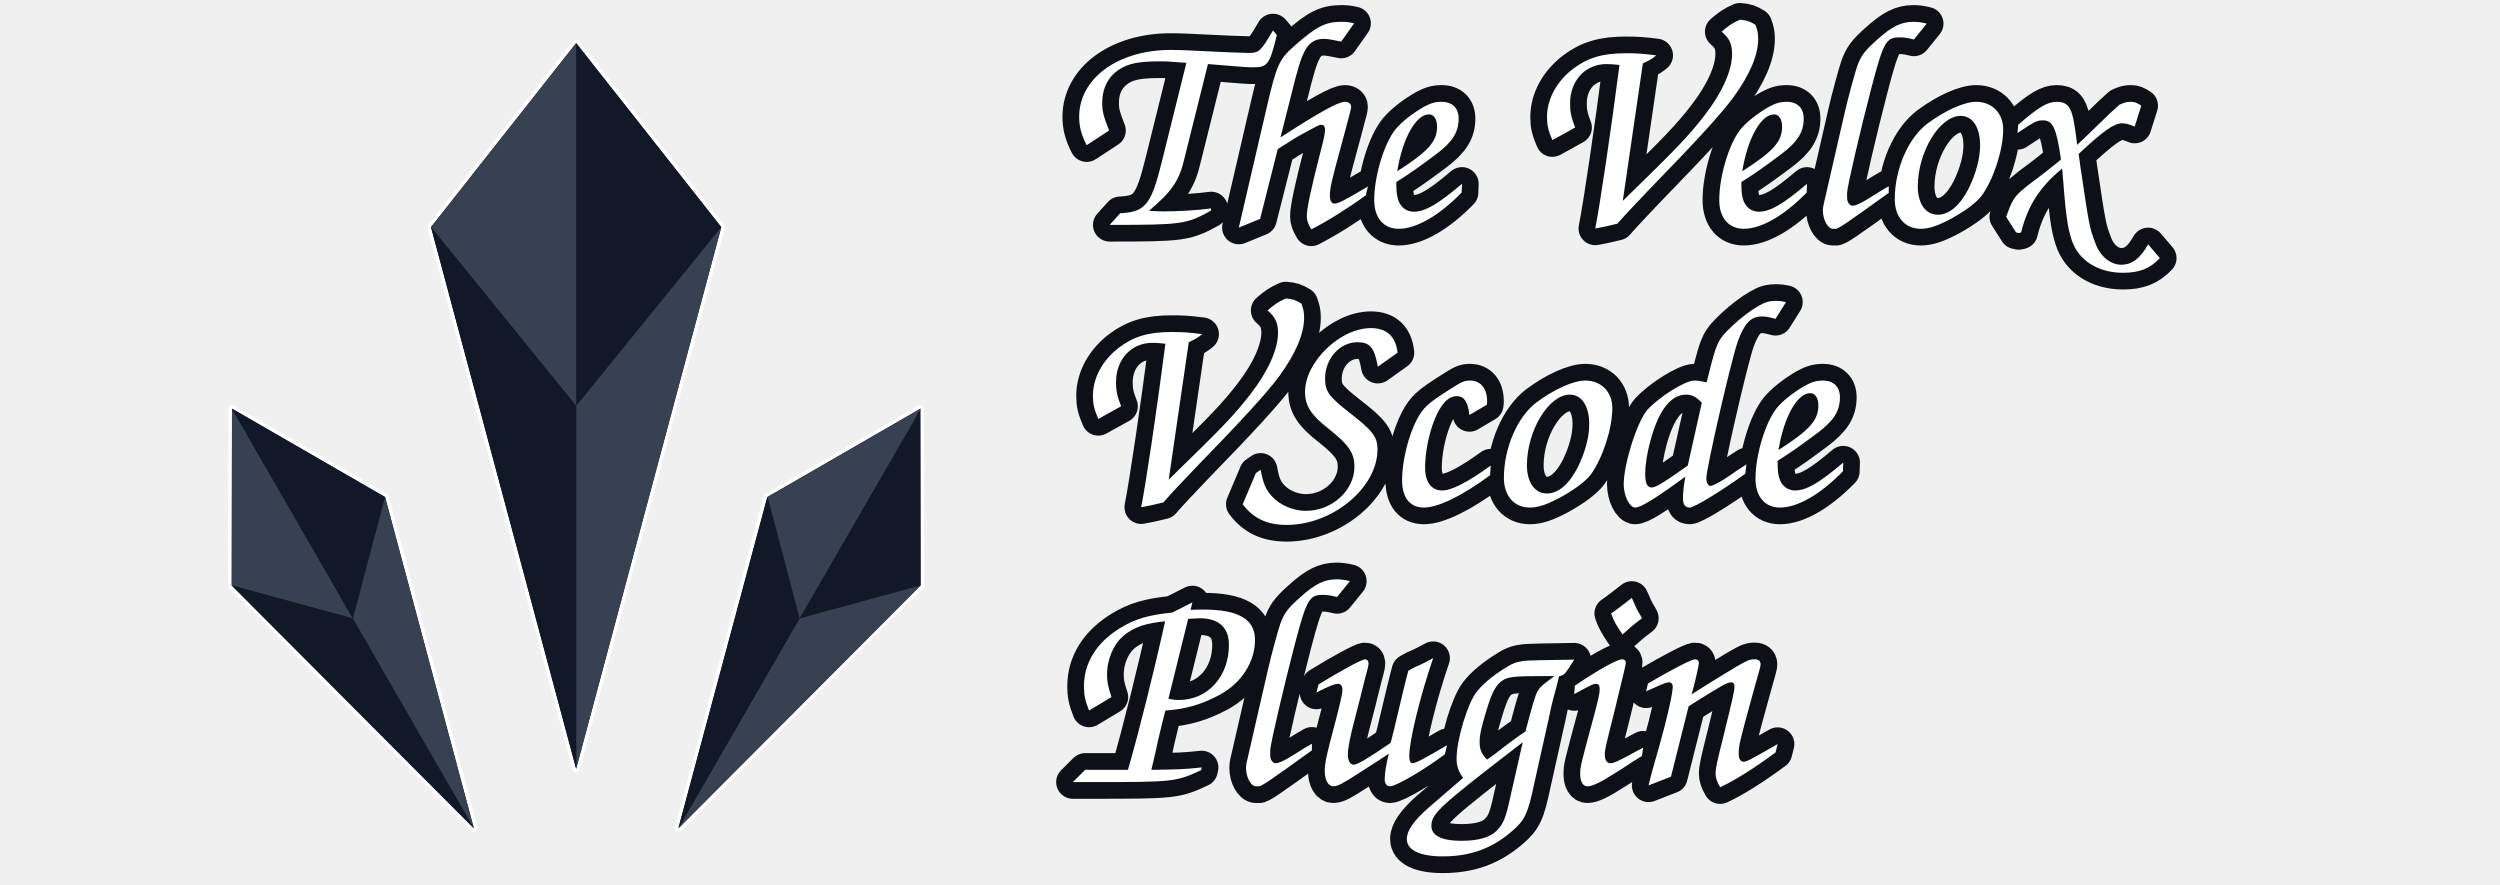
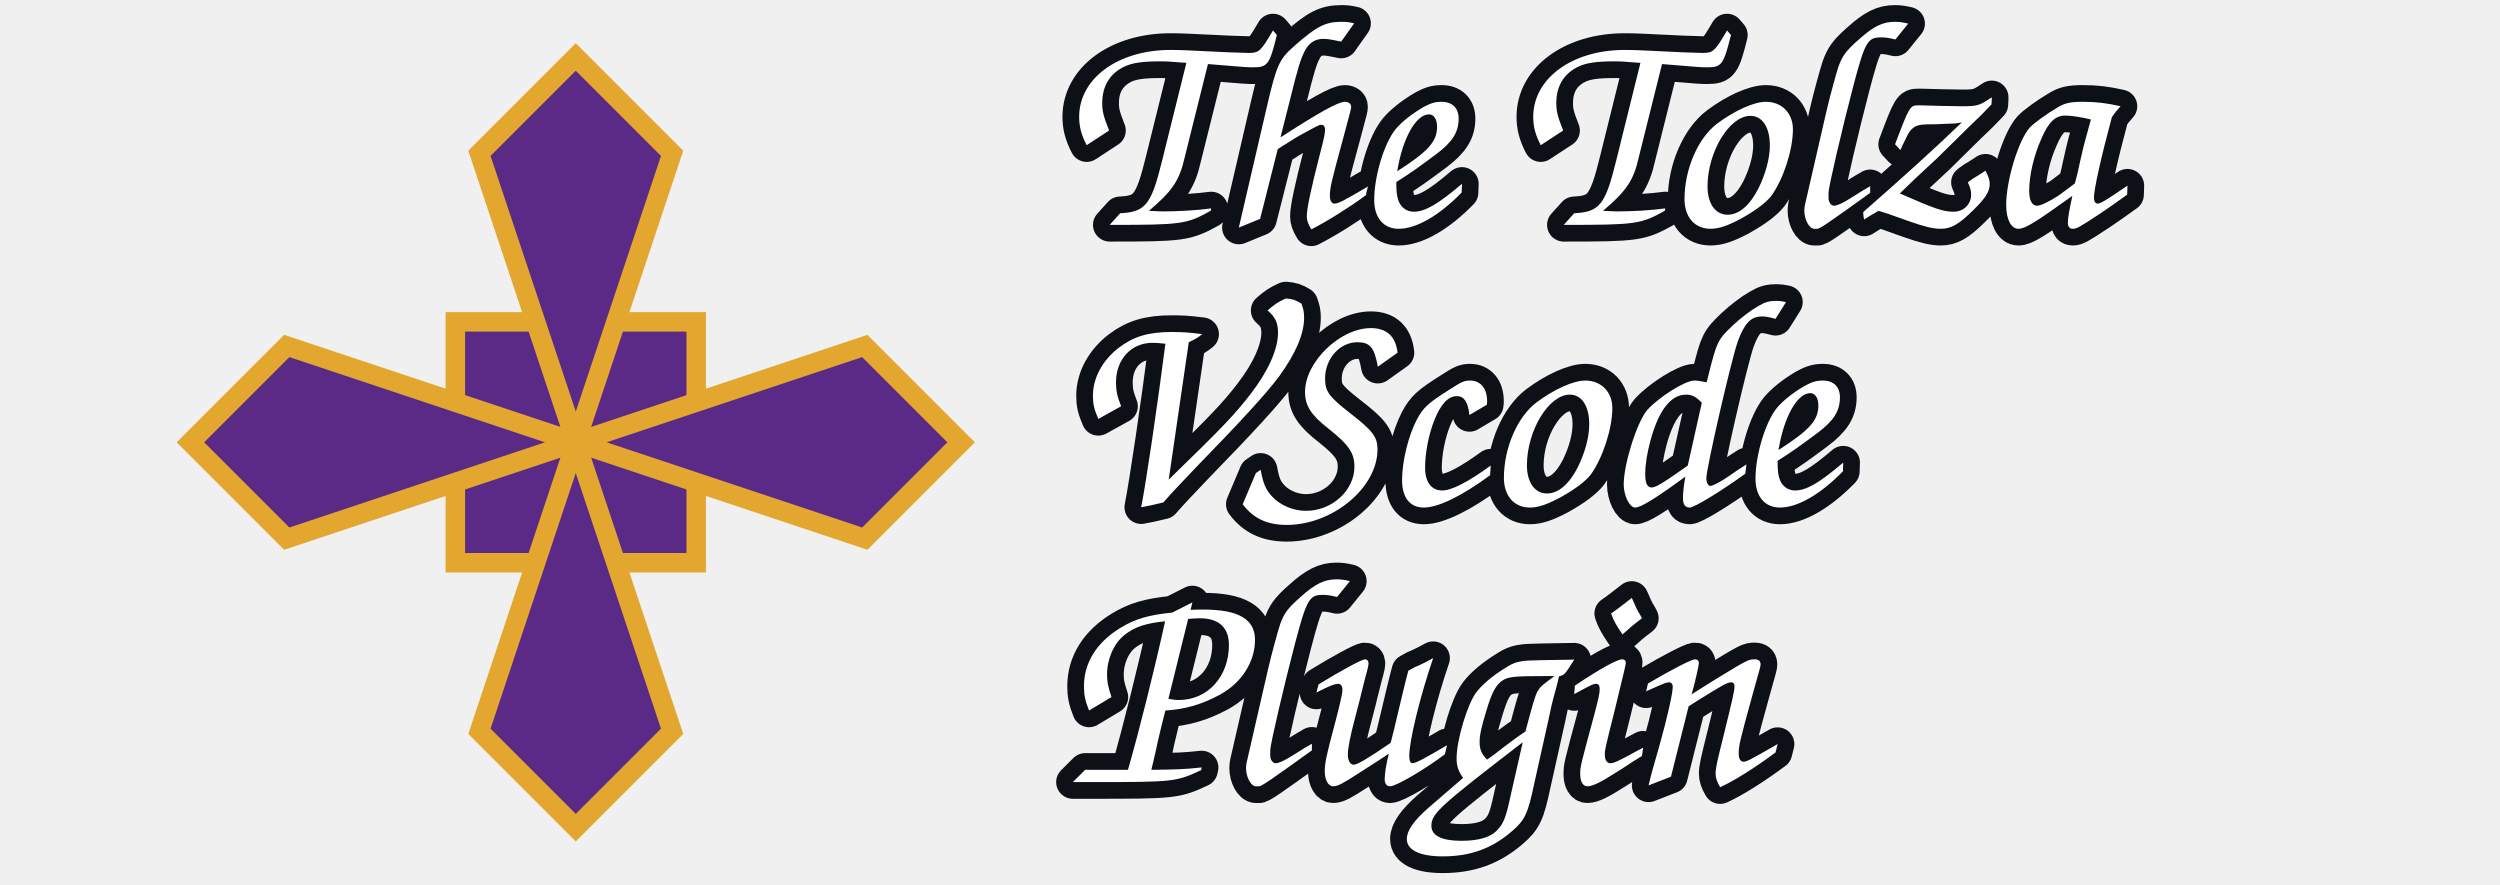
- <svg xmlns="http://www.w3.org/2000/svg" version="1.1" id="svg3" width="650" height="230">
+ <svg xmlns="http://www.w3.org/2000/svg" version="1.1" id="svg3" width="650" height="230" xml:space="preserve">
  <defs id="defs3" />
  <text xml:space="preserve" style="font-style:normal;font-variant:normal;font-weight:normal;font-stretch:normal;font-size:77.874px;line-height:0.8;font-family:'Ubuntu Mono';-inkscape-font-specification:'Ubuntu Mono, Normal';font-variant-ligatures:normal;font-variant-caps:normal;font-variant-numeric:normal;font-variant-east-asian:normal;text-align:start;writing-mode:lr-tb;direction:ltr;text-anchor:start;display:inline;fill:#bcd700;stroke:#0d1117;stroke-width:8.683;stroke-linecap:round;stroke-linejoin:round;stroke-dashoffset:23.811;stroke-opacity:1;paint-order:markers stroke fill" x="276.067" y="58.47" id="text1">
-     <tspan style="font-style:normal;font-variant:normal;font-weight:normal;font-stretch:normal;font-size:77.874px;font-family:Z003;-inkscape-font-specification:'Z003, Normal';font-variant-ligatures:normal;font-variant-caps:normal;font-variant-numeric:normal;font-variant-east-asian:normal;fill:#ffffff;fill-opacity:1;stroke:#0d1117;stroke-width:8.683;stroke-opacity:1" x="276.067" y="58.47" id="tspan4">The Velox</tspan>
+     <tspan style="font-style:normal;font-variant:normal;font-weight:normal;font-stretch:normal;font-size:77.874px;font-family:Z003;-inkscape-font-specification:'Z003, Normal';font-variant-ligatures:normal;font-variant-caps:normal;font-variant-numeric:normal;font-variant-east-asian:normal;fill:#ffffff;fill-opacity:1;stroke:#0d1117;stroke-width:8.683;stroke-opacity:1" x="276.067" y="58.47" id="tspan4">The Tolza</tspan>
    <tspan style="font-style:normal;font-variant:normal;font-weight:normal;font-stretch:normal;font-size:77.874px;font-family:Z003;-inkscape-font-specification:'Z003, Normal';font-variant-ligatures:normal;font-variant-caps:normal;font-variant-numeric:normal;font-variant-east-asian:normal;fill:#ffffff;fill-opacity:1;stroke:#0d1117;stroke-width:8.683;stroke-opacity:1" x="276.067" y="130.947" id="tspan5">VScode</tspan>
    <tspan style="font-style:normal;font-variant:normal;font-weight:normal;font-stretch:normal;font-size:77.874px;font-family:Z003;-inkscape-font-specification:'Z003, Normal';font-variant-ligatures:normal;font-variant-caps:normal;font-variant-numeric:normal;font-variant-east-asian:normal;fill:#ffffff;fill-opacity:1;stroke:#0d1117;stroke-width:8.683;stroke-opacity:1" x="276.067" y="203.424" id="tspan6">Plugin</tspan>
  </text>
-   <g id="g2" transform="matrix(3.779527,0,0,3.779527,60.24809,11.20866)" style="display:inline">
-     <g id="layer1-53" transform="translate(-57.41867,-96.05195)">
-       <path d="m 81.112,96.052 -9.984,12.658 9.984,37.261 9.984,-37.261 z" style="font-variation-settings:'opsz' 96;fill:#111827;stroke:#ffffff;stroke-width:0.5;stroke-linecap:round;stroke-linejoin:round;stroke-dasharray:none;stroke-dashoffset:23.811;stroke-opacity:1;paint-order:markers stroke fill" id="path5" />
-       <path d="m 57.437,121.2 -0.018,12.162 16.656,16.705 -6.106,-22.786 z" style="font-variation-settings:'opsz' 96;fill:#111827;stroke:#ffffff;stroke-width:0.5;stroke-linecap:round;stroke-linejoin:round;stroke-dasharray:none;stroke-dashoffset:23.811;stroke-opacity:1;paint-order:markers stroke fill" id="path1" />
-       <path d="m 104.788,121.2 0.018,12.162 -16.656,16.705 6.106,-22.786 z" style="font-variation-settings:'opsz' 96;fill:#111827;stroke:#ffffff;stroke-width:0.5;stroke-linecap:round;stroke-linejoin:round;stroke-dasharray:none;stroke-dashoffset:23.811;stroke-opacity:1;paint-order:markers stroke fill" id="path1-2" />
-       <path style="font-variation-settings:'opsz' 96;fill:#111827;fill-opacity:1;stroke-width:2.583;stroke-linecap:round;stroke-linejoin:round;stroke-dashoffset:23.811;paint-order:markers stroke fill" d="m 91.096,108.71 -9.984,12.301 V 96.052 Z" id="path19-5" />
-       <path style="font-variation-settings:'opsz' 96;fill:#374151;fill-opacity:1;stroke-width:2.583;stroke-linecap:round;stroke-linejoin:round;stroke-dashoffset:23.811;paint-order:markers stroke fill" d="m 81.112,121.011 v 24.959 l 9.984,-37.261 z" id="path20-62" />
-       <path style="font-variation-settings:'opsz' 96;fill:#111827;fill-opacity:1;stroke-width:2.583;stroke-linecap:round;stroke-linejoin:round;stroke-dashoffset:23.811;paint-order:markers stroke fill" d="m 104.806,133.362 -8.337,2.272 8.319,-14.433 z" id="path21-9" />
-       <path style="font-variation-settings:'opsz' 96;fill:#374151;fill-opacity:1;stroke-width:2.583;stroke-linecap:round;stroke-linejoin:round;stroke-dashoffset:23.811;paint-order:markers stroke fill" d="m 104.806,133.362 -16.656,16.705 8.319,-14.434 z" id="path22-1" />
-       <path style="font-variation-settings:'opsz' 96;fill:#374151;fill-opacity:1;stroke-width:2.583;stroke-linecap:round;stroke-linejoin:round;stroke-dashoffset:23.811;paint-order:markers stroke fill" d="m 71.128,108.71 9.984,12.301 V 96.052 Z" id="path19-0-2" />
-       <path style="font-variation-settings:'opsz' 96;fill:#111827;fill-opacity:1;stroke-width:2.583;stroke-linecap:round;stroke-linejoin:round;stroke-dashoffset:23.811;paint-order:markers stroke fill" d="m 81.112,121.011 v 24.959 L 71.128,108.71 Z" id="path20-6-7" />
-       <path style="font-variation-settings:'opsz' 96;fill:#374151;fill-opacity:1;stroke-width:2.583;stroke-linecap:round;stroke-linejoin:round;stroke-dashoffset:23.811;paint-order:markers stroke fill" d="m 57.419,133.362 8.337,2.272 -8.319,-14.434 z" id="path21-2-0" />
-       <path style="font-variation-settings:'opsz' 96;fill:#111827;fill-opacity:1;stroke-width:2.583;stroke-linecap:round;stroke-linejoin:round;stroke-dashoffset:23.811;paint-order:markers stroke fill" d="m 57.419,133.362 16.656,16.705 -8.319,-14.433 z" id="path22-6-9" />
-       <path style="font-variation-settings:'opsz' 96;fill:#111827;fill-opacity:1;stroke-width:2.583;stroke-linecap:round;stroke-linejoin:round;stroke-dashoffset:23.811;paint-order:markers stroke fill" d="m 67.969,127.281 -2.213,8.353 -8.319,-14.434 z" id="path21-2-7-3" />
-       <path style="font-variation-settings:'opsz' 96;fill:#374151;fill-opacity:1;stroke-width:2.583;stroke-linecap:round;stroke-linejoin:round;stroke-dashoffset:23.811;paint-order:markers stroke fill" d="m 67.969,127.281 6.106,22.786 -8.319,-14.433 z" id="path22-6-5-6" />
-       <path style="font-variation-settings:'opsz' 96;fill:#374151;fill-opacity:1;stroke-width:2.583;stroke-linecap:round;stroke-linejoin:round;stroke-dashoffset:23.811;paint-order:markers stroke fill" d="m 94.275,127.283 2.203,8.355 8.337,-14.423 z" id="path21-2-9-0" />
-       <path style="font-variation-settings:'opsz' 96;fill:#111827;fill-opacity:1;stroke-width:2.583;stroke-linecap:round;stroke-linejoin:round;stroke-dashoffset:23.811;paint-order:markers stroke fill" d="m 94.275,127.283 -6.134,22.779 8.337,-14.423 z" id="path22-6-2-6" />
-     </g>
+   <g id="layer1" transform="matrix(1.532061,0,0,1.532061,45.92973,11.22836)">
+     <rect style="fill:#5b2a86;fill-opacity:1;fill-rule:evenodd;stroke:#e3a72f;stroke-width:3.304;stroke-linecap:round;stroke-linejoin:miter;stroke-dasharray:none;stroke-dashoffset:23.811;stroke-opacity:1;paint-order:fill markers stroke" id="rect30" width="40.873" height="40.873" x="47.297" y="47.297" />
+     <path style="fill:#5b2a86;fill-opacity:1;fill-rule:evenodd;stroke:#e3a72f;stroke-width:3.304;stroke-linecap:round;stroke-linejoin:miter;stroke-dasharray:none;stroke-dashoffset:23.811;stroke-opacity:1;paint-order:fill markers stroke" d="m 67.733,67.733 -16.349,49.047 16.349,16.349 16.349,-16.349 z" id="path19" />
+     <path style="fill:#5b2a86;fill-opacity:1;fill-rule:evenodd;stroke:#e3a72f;stroke-width:3.304;stroke-linecap:round;stroke-linejoin:miter;stroke-dasharray:none;stroke-dashoffset:23.811;stroke-opacity:1;paint-order:fill markers stroke" d="M 67.733,67.733 116.781,84.083 133.13,67.733 116.781,51.384 Z" id="path20" />
+     <path style="fill:#5b2a86;fill-opacity:1;fill-rule:evenodd;stroke:#e3a72f;stroke-width:3.304;stroke-linecap:round;stroke-linejoin:miter;stroke-dasharray:none;stroke-dashoffset:23.811;stroke-opacity:1;paint-order:fill markers stroke" d="M 67.733,67.733 84.083,18.686 67.733,2.336 51.384,18.685 Z" id="path21" />
+     <path style="fill:#5b2a86;fill-opacity:1;fill-rule:evenodd;stroke:#e3a72f;stroke-width:3.304;stroke-linecap:round;stroke-linejoin:miter;stroke-dasharray:none;stroke-dashoffset:23.811;stroke-opacity:1;paint-order:fill markers stroke" d="M 2.336,67.733 18.685,84.082 67.733,67.733 18.686,51.384 Z" id="path22" />
  </g>
</svg>
